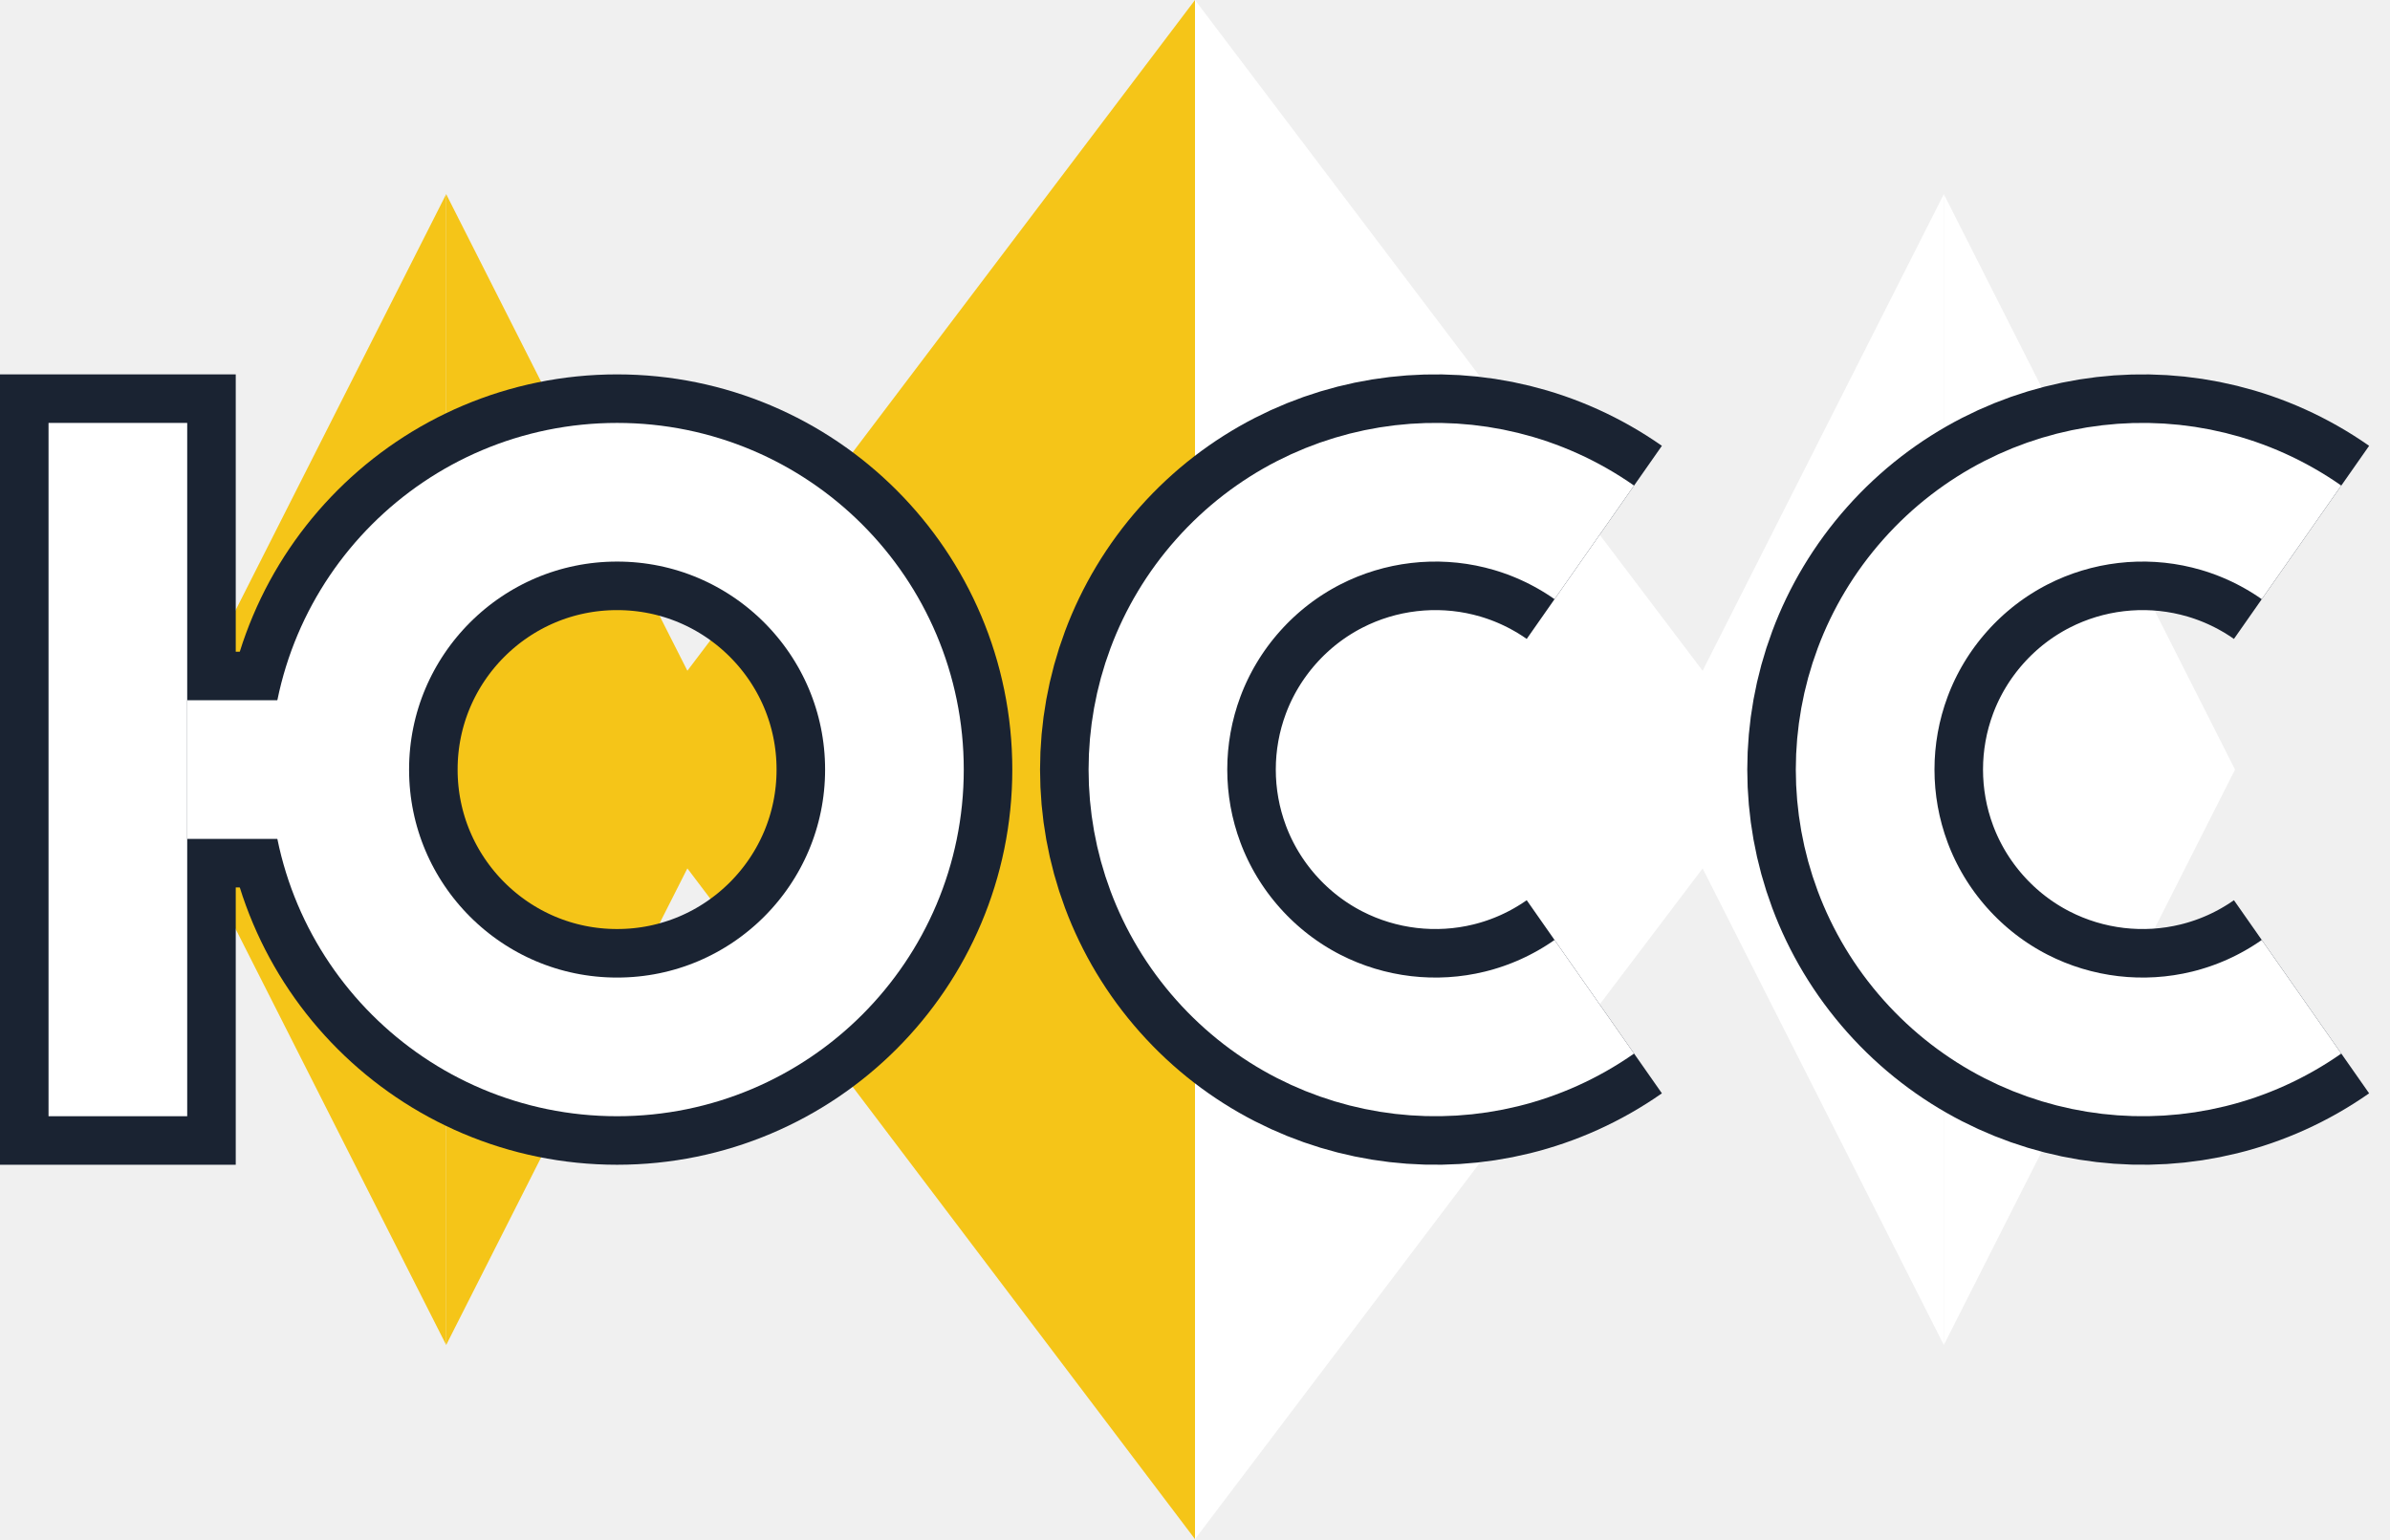
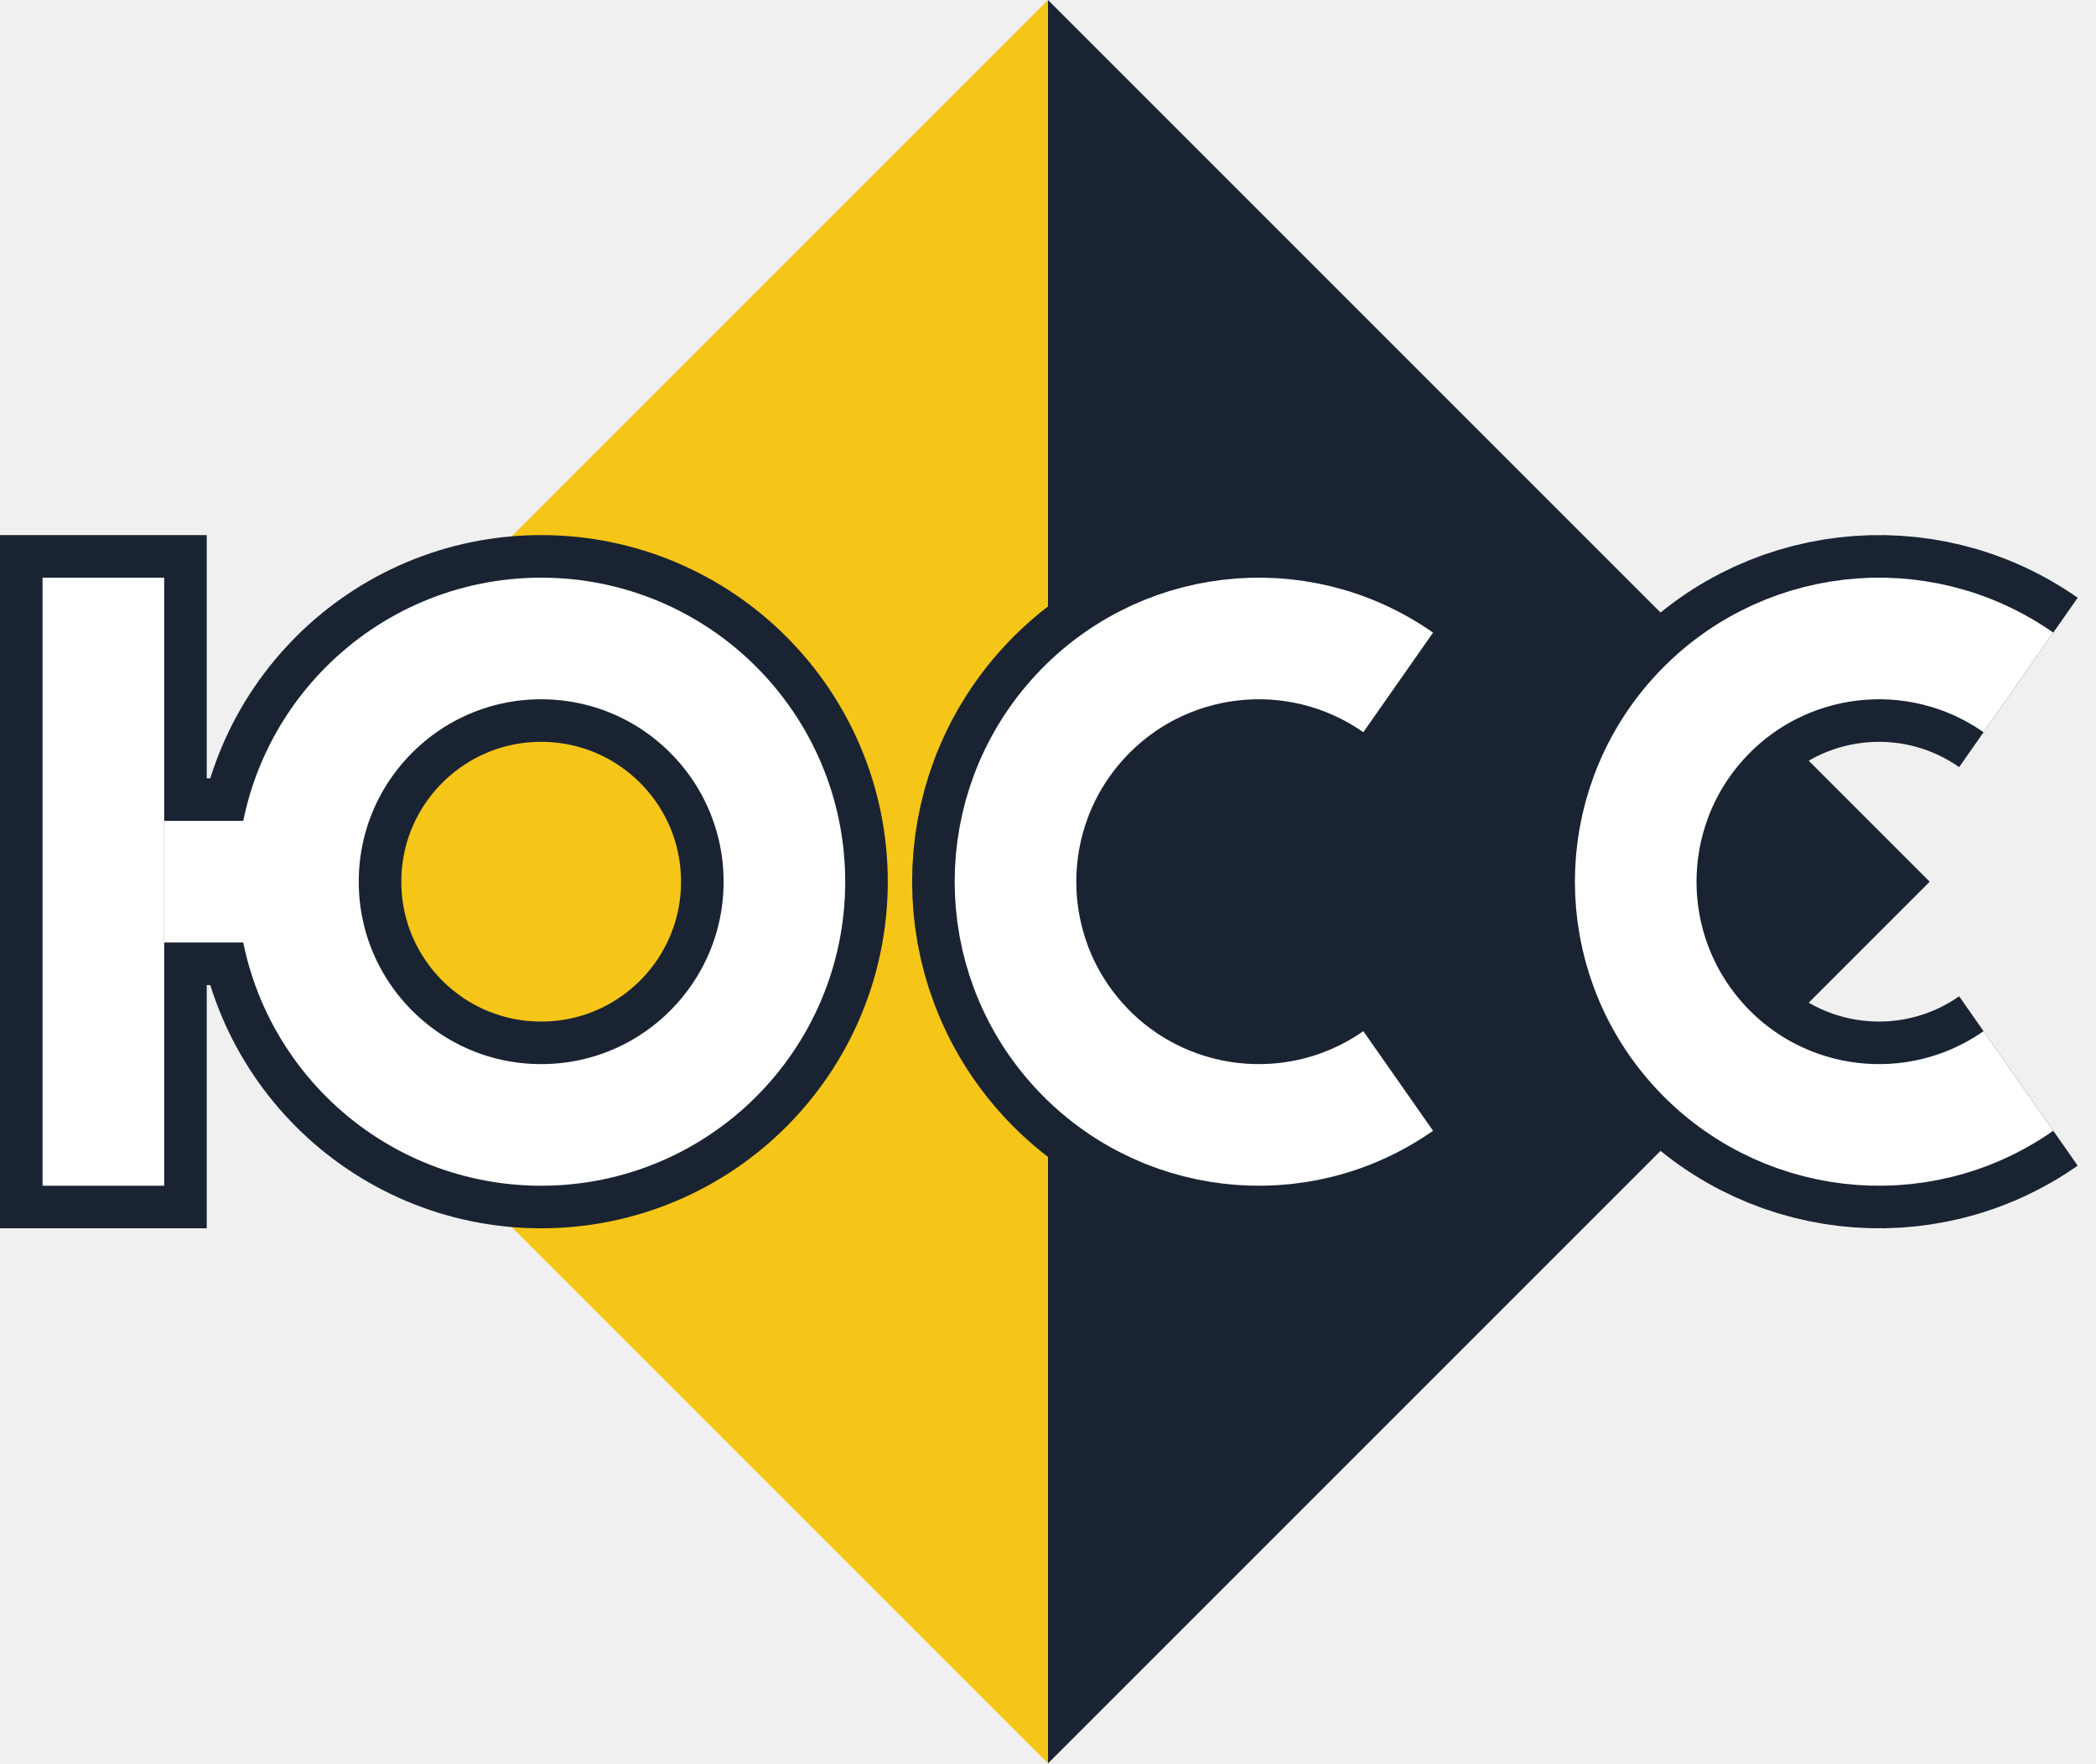
- <svg xmlns="http://www.w3.org/2000/svg" viewBox="0 0 344.7 222" width="344.7" height="222" role="img" aria-label="ЮСС — ЮгСтройСегмент">
-   <path d="M64.35 28 64.35 194 22.35 111Z" fill="#F5C518" />
-   <path d="M64.35 28 106.35 111 64.35 194Z" fill="#F5C518" />
-   <path d="M280.35 28 280.35 194 238.35 111Z" fill="#FFFFFF" />
-   <path d="M280.35 28 322.35 111 280.35 194Z" fill="#FFFFFF" />
-   <path d="M172.35 0 172.35 222 88.35 111Z" fill="#F5C518" />
-   <path d="M172.35 0 256.35 111 172.35 222Z" fill="#FFFFFF" />
-   <g transform="translate(7 61)">
+ <svg xmlns="http://www.w3.org/2000/svg" viewBox="0 0 344.7 290" width="344.7" height="290" role="img" aria-label="ЮСС — ЮгСтройСегмент">
+   <path d="M172.35 0 172.35 290 27.35 145Z" fill="#F5C518" />
+   <path d="M172.35 0 317.35 145 172.35 290Z" fill="#1A2332" />
+   <g transform="translate(7 95)">
    <g fill="#1A2332" stroke="#1A2332" stroke-width="14" stroke-linejoin="miter">
      <path d="M0 0h20v100H0z" />
      <path d="M20 40h22v20H20z" />
    </g>
    <g fill="none" stroke="#1A2332" stroke-width="34">
      <circle cx="82" cy="50" r="40" />
      <path d="M222.94 17.23A40 40 0 1 0 222.94 82.77" />
      <path d="M324.94 17.23A40 40 0 1 0 324.94 82.77" />
    </g>
    <g fill="#FFFFFF" stroke="#FFFFFF" stroke-width="0" stroke-linejoin="miter">
      <path d="M0 0h20v100H0z" />
      <path d="M20 40h22v20H20z" />
    </g>
    <g fill="none" stroke="#FFFFFF" stroke-width="20">
      <circle cx="82" cy="50" r="40" />
      <path d="M222.94 17.23A40 40 0 1 0 222.94 82.77" />
      <path d="M324.94 17.23A40 40 0 1 0 324.94 82.77" />
    </g>
  </g>
</svg>
